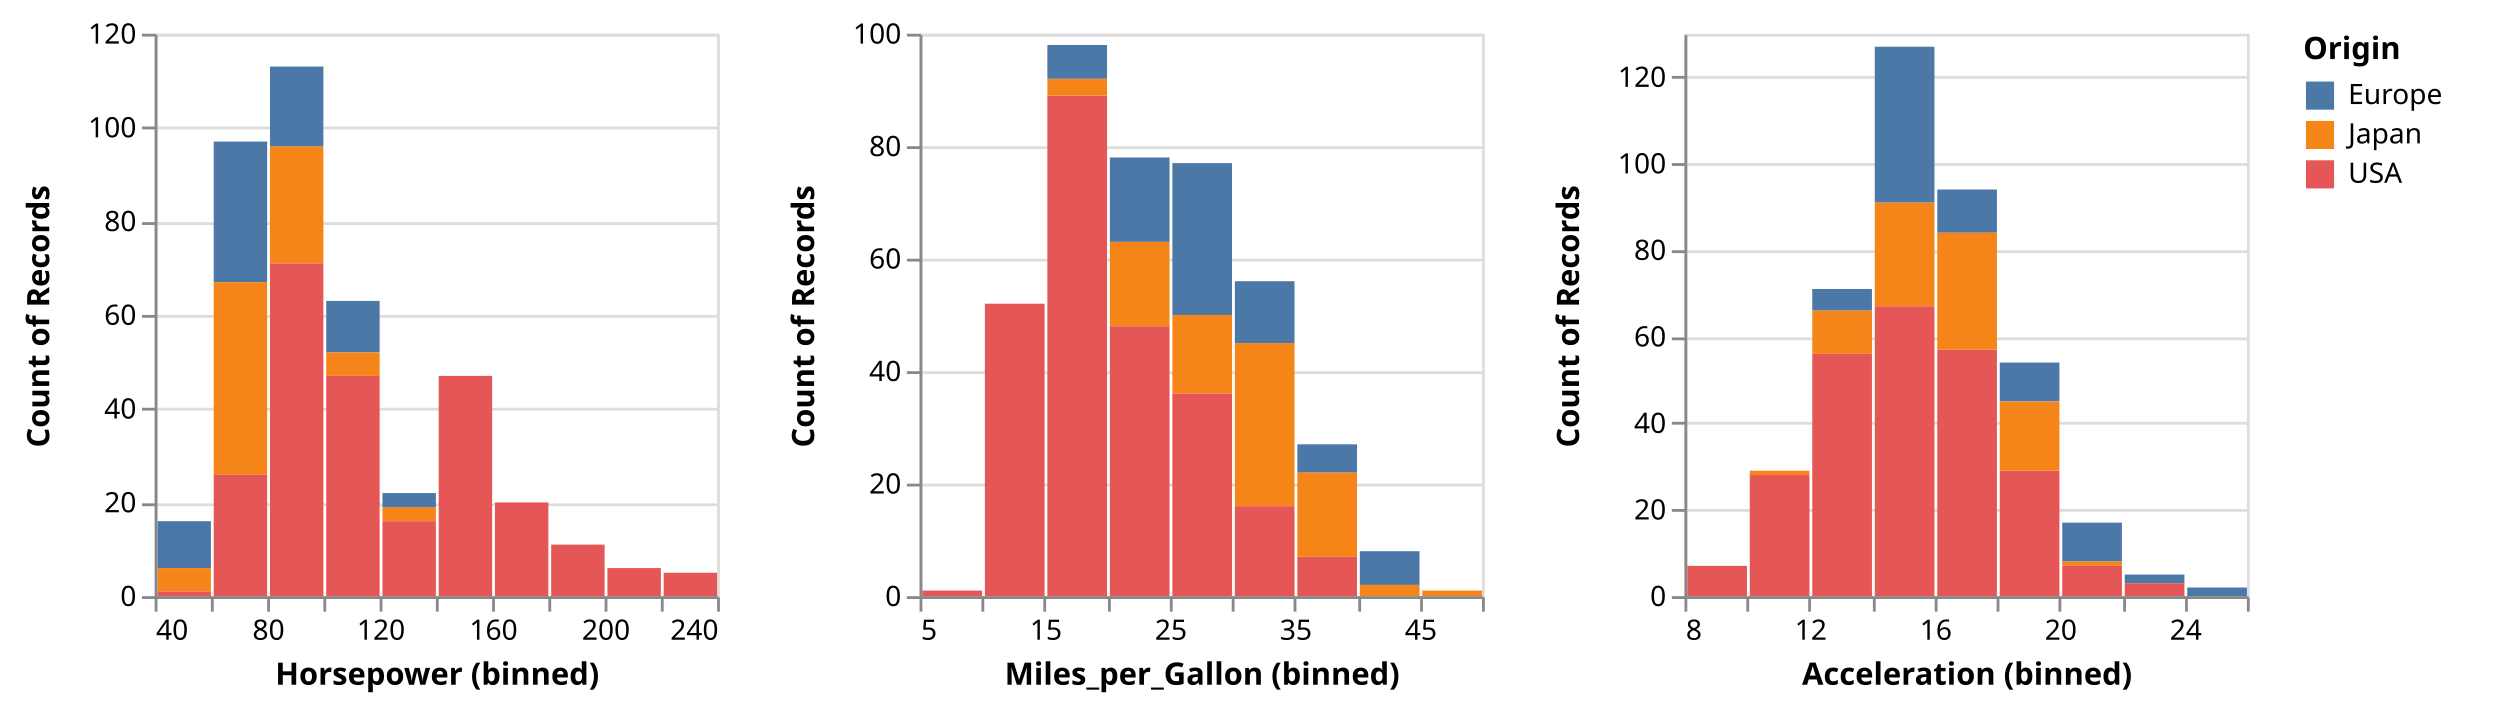
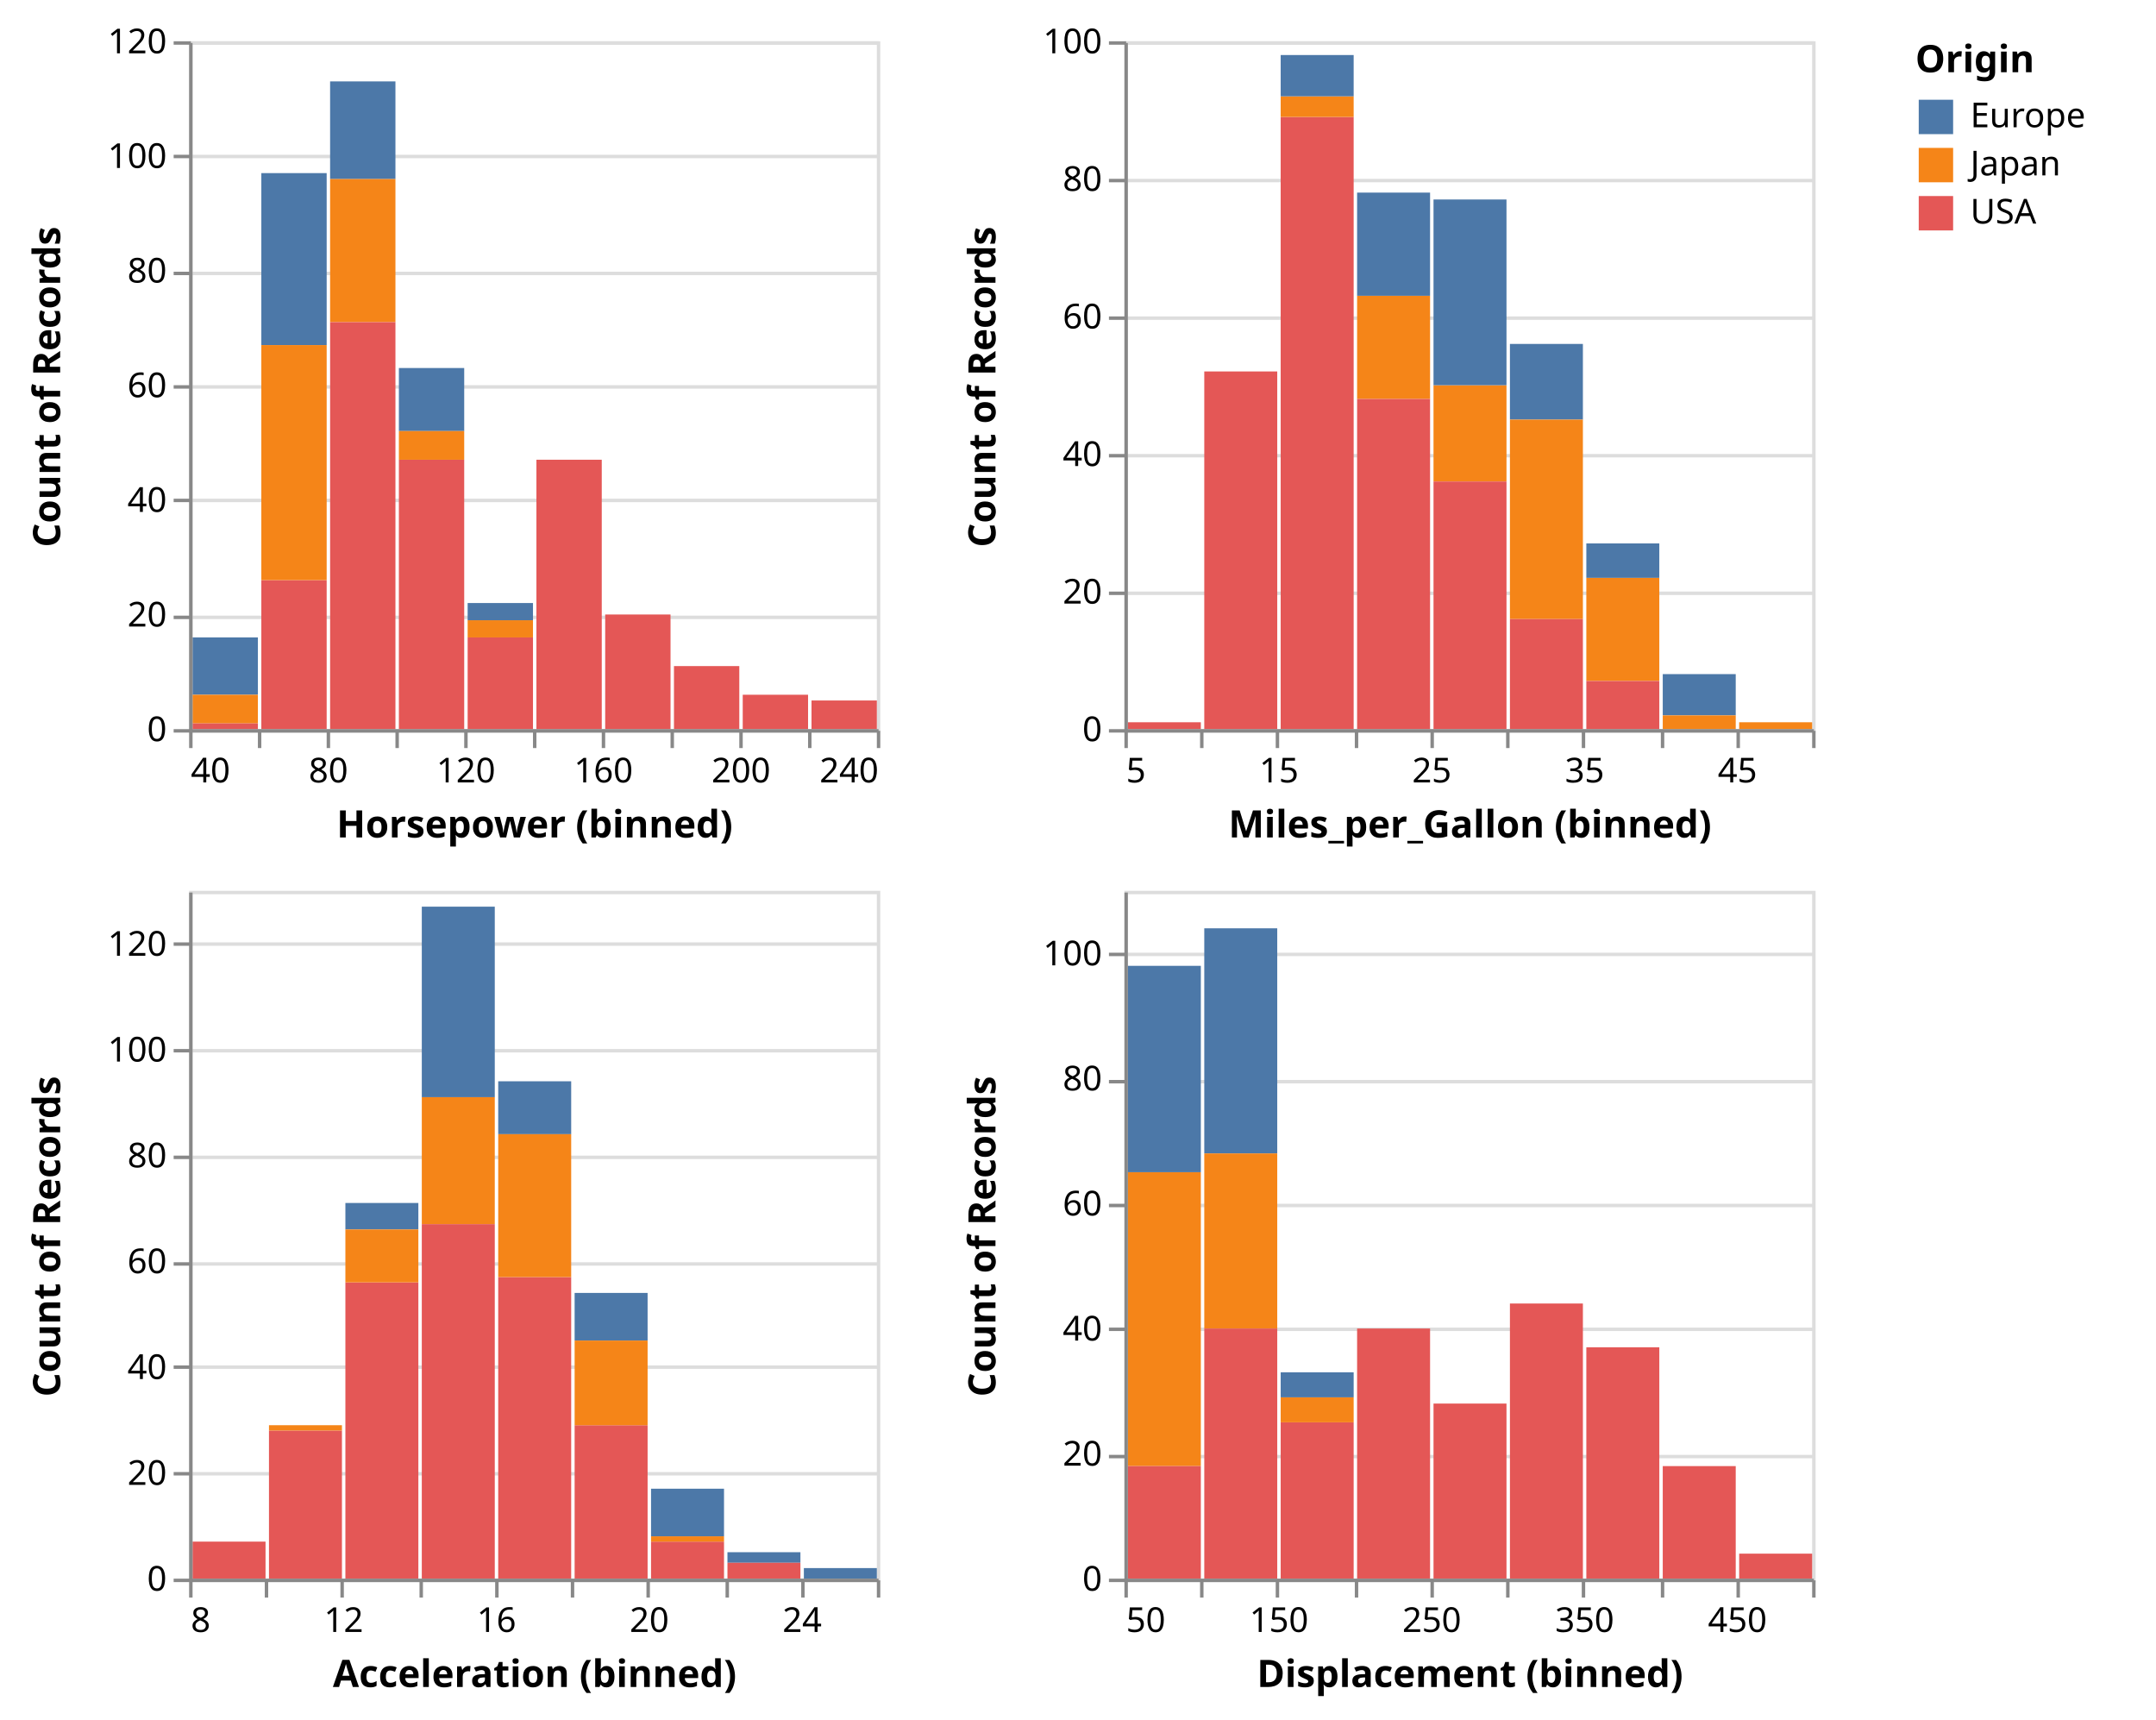
- <svg xmlns="http://www.w3.org/2000/svg" class="marks" width="889" height="253" viewBox="0 0 889 253" version="1.1">
+ <svg xmlns="http://www.w3.org/2000/svg" class="marks" width="627" height="500" viewBox="0 0 627 500" version="1.1">
  <g transform="translate(55,12)">
    <g class="mark-group role-frame root">
      <g transform="translate(0,0)">
        <path class="background" d="M0,0h200v200h-200Z" style="fill: none;" />
        <g>
-           <g class="mark-group role-scope child__repeat_column_Horsepower_group">
+           <g class="mark-group role-scope child__repeat_repeat_Horsepower_group">
            <g transform="translate(0,0)">
              <path class="background" d="M0.5,0.5h200v200h-200Z" style="fill: none; stroke: #ddd;" />
              <g>
                <g class="mark-group role-axis">
                  <g transform="translate(0.5,0.5)">
                    <path class="background" d="M0,0h0v0h0Z" style="pointer-events: none; fill: none;" />
                    <g>
                      <g class="mark-rule role-axis-grid" style="pointer-events: none;">
                        <line transform="translate(0,200)" x2="200" y2="0" style="fill: none; stroke: #ddd; stroke-width: 1; opacity: 1;" />
                        <line transform="translate(0,167)" x2="200" y2="0" style="fill: none; stroke: #ddd; stroke-width: 1; opacity: 1;" />
                        <line transform="translate(0,133)" x2="200" y2="0" style="fill: none; stroke: #ddd; stroke-width: 1; opacity: 1;" />
                        <line transform="translate(0,100)" x2="200" y2="0" style="fill: none; stroke: #ddd; stroke-width: 1; opacity: 1;" />
                        <line transform="translate(0,67)" x2="200" y2="0" style="fill: none; stroke: #ddd; stroke-width: 1; opacity: 1;" />
                        <line transform="translate(0,33)" x2="200" y2="0" style="fill: none; stroke: #ddd; stroke-width: 1; opacity: 1;" />
                        <line transform="translate(0,0)" x2="200" y2="0" style="fill: none; stroke: #ddd; stroke-width: 1; opacity: 1;" />
                      </g>
                    </g>
                  </g>
                </g>
-                 <g class="mark-rect role-mark child__repeat_column_Horsepower_marks">
+                 <g class="mark-rect role-mark child__repeat_repeat_Horsepower_marks">
                  <path d="M81,173.333h19v26.667h-19Z" style="fill: #e45756;" />
                  <path d="M121,166.667h19v33.333h-19Z" style="fill: #e45756;" />
                  <path d="M101,121.667h19v78.333h-19Z" style="fill: #e45756;" />
                  <path d="M141,181.667h19v18.333h-19Z" style="fill: #e45756;" />
                  <path d="M181,191.667h19v8.333h-19Z" style="fill: #e45756;" />
                  <path d="M161,190h19v10h-19Z" style="fill: #e45756;" />
                  <path d="M61,95h19v18.333h-19Z" style="fill: #4c78a8;" />
                  <path d="M41,40h19v41.667h-19Z" style="fill: #f58518;" />
                  <path d="M41,81.667h19v118.333h-19Z" style="fill: #e45756;" />
                  <path d="M1,173.333h19v16.667h-19Z" style="fill: #4c78a8;" />
                  <path d="M41,11.667h19v28.333h-19Z" style="fill: #4c78a8;" />
                  <path d="M-40,193.333h1v6.667h-1Z" style="fill: none;" />
                  <path d="M61,121.667h19v78.333h-19Z" style="fill: #e45756;" />
                  <path d="M21,156.667h19v43.333h-19Z" style="fill: #e45756;" />
                  <path d="M21,38.333h19v50h-19Z" style="fill: #4c78a8;" />
                  <path d="M21,88.333h19v68.333h-19Z" style="fill: #f58518;" />
                  <path d="M81,168.333h19v5h-19Z" style="fill: #f58518;" />
                  <path d="M1,190h19v8.333h-19Z" style="fill: #f58518;" />
                  <path d="M1,198.333h19v1.667h-19Z" style="fill: #e45756;" />
                  <path d="M61,113.333h19v8.333h-19Z" style="fill: #f58518;" />
                  <path d="M81,163.333h19v5h-19Z" style="fill: #4c78a8;" />
                  <path d="M-40,190h1v3.333h-1Z" style="fill: none;" />
                </g>
                <g class="mark-group role-axis">
                  <g transform="translate(0.5,200.5)">
                    <path class="background" d="M0,0h0v0h0Z" style="pointer-events: none; fill: none;" />
                    <g>
                      <g class="mark-rule role-axis-tick" style="pointer-events: none;">
                        <line transform="translate(0,0)" x2="0" y2="5" style="fill: none; stroke: #888; stroke-width: 1; opacity: 1;" />
                        <line transform="translate(20,0)" x2="0" y2="5" style="fill: none; stroke: #888; stroke-width: 1; opacity: 1;" />
                        <line transform="translate(40,0)" x2="0" y2="5" style="fill: none; stroke: #888; stroke-width: 1; opacity: 1;" />
                        <line transform="translate(60,0)" x2="0" y2="5" style="fill: none; stroke: #888; stroke-width: 1; opacity: 1;" />
                        <line transform="translate(80,0)" x2="0" y2="5" style="fill: none; stroke: #888; stroke-width: 1; opacity: 1;" />
                        <line transform="translate(100,0)" x2="0" y2="5" style="fill: none; stroke: #888; stroke-width: 1; opacity: 1;" />
                        <line transform="translate(120,0)" x2="0" y2="5" style="fill: none; stroke: #888; stroke-width: 1; opacity: 1;" />
                        <line transform="translate(140,0)" x2="0" y2="5" style="fill: none; stroke: #888; stroke-width: 1; opacity: 1;" />
                        <line transform="translate(160,0)" x2="0" y2="5" style="fill: none; stroke: #888; stroke-width: 1; opacity: 1;" />
                        <line transform="translate(180,0)" x2="0" y2="5" style="fill: none; stroke: #888; stroke-width: 1; opacity: 1;" />
                        <line transform="translate(200,0)" x2="0" y2="5" style="fill: none; stroke: #888; stroke-width: 1; opacity: 1;" />
                      </g>
                      <g class="mark-text role-axis-label" style="pointer-events: none;">
                        <text text-anchor="start" transform="translate(0,15)" style="font-family: sans-serif; font-size: 10px; fill: #000; opacity: 1;">40</text>
                        <text text-anchor="middle" transform="translate(20,15)" style="font-family: sans-serif; font-size: 10px; fill: #000; opacity: 0;">60</text>
                        <text text-anchor="middle" transform="translate(40,15)" style="font-family: sans-serif; font-size: 10px; fill: #000; opacity: 1;">80</text>
                        <text text-anchor="middle" transform="translate(60,15)" style="font-family: sans-serif; font-size: 10px; fill: #000; opacity: 0;">100</text>
                        <text text-anchor="middle" transform="translate(80,15)" style="font-family: sans-serif; font-size: 10px; fill: #000; opacity: 1;">120</text>
                        <text text-anchor="middle" transform="translate(100,15)" style="font-family: sans-serif; font-size: 10px; fill: #000; opacity: 0;">140</text>
                        <text text-anchor="middle" transform="translate(120,15)" style="font-family: sans-serif; font-size: 10px; fill: #000; opacity: 1;">160</text>
                        <text text-anchor="middle" transform="translate(140,15)" style="font-family: sans-serif; font-size: 10px; fill: #000; opacity: 0;">180</text>
                        <text text-anchor="middle" transform="translate(160,15)" style="font-family: sans-serif; font-size: 10px; fill: #000; opacity: 1;">200</text>
                        <text text-anchor="middle" transform="translate(180,15)" style="font-family: sans-serif; font-size: 10px; fill: #000; opacity: 0;">220</text>
                        <text text-anchor="end" transform="translate(200,15)" style="font-family: sans-serif; font-size: 10px; fill: #000; opacity: 1;">240</text>
                      </g>
                      <g class="mark-rule role-axis-domain" style="pointer-events: none;">
                        <line transform="translate(0,0)" x2="200" y2="0" style="fill: none; stroke: #888; stroke-width: 1; opacity: 1;" />
                      </g>
                      <g class="mark-text role-axis-title" style="pointer-events: none;">
                        <text text-anchor="middle" transform="translate(100,31)" style="font-family: sans-serif; font-size: 11px; font-weight: bold; fill: #000; opacity: 1;">Horsepower (binned)</text>
                      </g>
                    </g>
                  </g>
                </g>
                <g class="mark-group role-axis">
                  <g transform="translate(0.5,0.5)">
                    <path class="background" d="M0,0h0v0h0Z" style="pointer-events: none; fill: none;" />
                    <g>
                      <g class="mark-rule role-axis-tick" style="pointer-events: none;">
                        <line transform="translate(0,200)" x2="-5" y2="0" style="fill: none; stroke: #888; stroke-width: 1; opacity: 1;" />
                        <line transform="translate(0,167)" x2="-5" y2="0" style="fill: none; stroke: #888; stroke-width: 1; opacity: 1;" />
                        <line transform="translate(0,133)" x2="-5" y2="0" style="fill: none; stroke: #888; stroke-width: 1; opacity: 1;" />
                        <line transform="translate(0,100)" x2="-5" y2="0" style="fill: none; stroke: #888; stroke-width: 1; opacity: 1;" />
                        <line transform="translate(0,67)" x2="-5" y2="0" style="fill: none; stroke: #888; stroke-width: 1; opacity: 1;" />
                        <line transform="translate(0,33)" x2="-5" y2="0" style="fill: none; stroke: #888; stroke-width: 1; opacity: 1;" />
                        <line transform="translate(0,0)" x2="-5" y2="0" style="fill: none; stroke: #888; stroke-width: 1; opacity: 1;" />
                      </g>
                      <g class="mark-text role-axis-label" style="pointer-events: none;">
                        <text text-anchor="end" transform="translate(-7,203)" style="font-family: sans-serif; font-size: 10px; fill: #000; opacity: 1;">0</text>
                        <text text-anchor="end" transform="translate(-7,169.6667)" style="font-family: sans-serif; font-size: 10px; fill: #000; opacity: 1;">20</text>
                        <text text-anchor="end" transform="translate(-7,136.3333)" style="font-family: sans-serif; font-size: 10px; fill: #000; opacity: 1;">40</text>
                        <text text-anchor="end" transform="translate(-7,103)" style="font-family: sans-serif; font-size: 10px; fill: #000; opacity: 1;">60</text>
                        <text text-anchor="end" transform="translate(-7,69.66667)" style="font-family: sans-serif; font-size: 10px; fill: #000; opacity: 1;">80</text>
                        <text text-anchor="end" transform="translate(-7,36.33333)" style="font-family: sans-serif; font-size: 10px; fill: #000; opacity: 1;">100</text>
                        <text text-anchor="end" transform="translate(-7,3)" style="font-family: sans-serif; font-size: 10px; fill: #000; opacity: 1;">120</text>
                      </g>
                      <g class="mark-rule role-axis-domain" style="pointer-events: none;">
                        <line transform="translate(0,200)" x2="0" y2="-200" style="fill: none; stroke: #888; stroke-width: 1; opacity: 1;" />
                      </g>
                      <g class="mark-text role-axis-title" style="pointer-events: none;">
                        <text text-anchor="middle" transform="translate(-36,100) rotate(-90) translate(0,-2)" style="font-family: sans-serif; font-size: 11px; font-weight: bold; fill: #000; opacity: 1;">Count of Records</text>
                      </g>
                    </g>
                  </g>
                </g>
              </g>
            </g>
          </g>
-           <g class="mark-group role-scope child__repeat_column_Miles_per_Gallon_group">
+           <g class="mark-group role-scope child__repeat_repeat_Miles_per_Gallon_group">
            <g transform="translate(272,0)">
              <path class="background" d="M0.5,0.5h200v200h-200Z" style="fill: none; stroke: #ddd;" />
              <g>
                <g class="mark-group role-axis">
                  <g transform="translate(0.5,0.5)">
                    <path class="background" d="M0,0h0v0h0Z" style="pointer-events: none; fill: none;" />
                    <g>
                      <g class="mark-rule role-axis-grid" style="pointer-events: none;">
                        <line transform="translate(0,200)" x2="200" y2="0" style="fill: none; stroke: #ddd; stroke-width: 1; opacity: 1;" />
                        <line transform="translate(0,160)" x2="200" y2="0" style="fill: none; stroke: #ddd; stroke-width: 1; opacity: 1;" />
                        <line transform="translate(0,120)" x2="200" y2="0" style="fill: none; stroke: #ddd; stroke-width: 1; opacity: 1;" />
                        <line transform="translate(0,80)" x2="200" y2="0" style="fill: none; stroke: #ddd; stroke-width: 1; opacity: 1;" />
                        <line transform="translate(0,40)" x2="200" y2="0" style="fill: none; stroke: #ddd; stroke-width: 1; opacity: 1;" />
                        <line transform="translate(0,0)" x2="200" y2="0" style="fill: none; stroke: #ddd; stroke-width: 1; opacity: 1;" />
                      </g>
                    </g>
                  </g>
                </g>
-                 <g class="mark-rect role-mark child__repeat_column_Miles_per_Gallon_marks">
+                 <g class="mark-rect role-mark child__repeat_repeat_Miles_per_Gallon_marks">
                  <path d="M45.444,22h21.222v178h-21.222Z" style="fill: #e45756;" />
                  <path d="M23.222,96h21.222v104h-21.222Z" style="fill: #e45756;" />
                  <path d="M-22.222,184h1v6h-1Z" style="fill: none;" />
                  <path d="M-22.222,190h1v10h-1Z" style="fill: none;" />
                  <path d="M67.667,74h21.222v30h-21.222Z" style="fill: #f58518;" />
                  <path d="M67.667,104h21.222v96h-21.222Z" style="fill: #e45756;" />
                  <path d="M89.889,100h21.222v28h-21.222Z" style="fill: #f58518;" />
                  <path d="M89.889,46h21.222v54h-21.222Z" style="fill: #4c78a8;" />
                  <path d="M67.667,44h21.222v30h-21.222Z" style="fill: #4c78a8;" />
                  <path d="M1,198h21.222v2h-21.222Z" style="fill: #e45756;" />
                  <path d="M89.889,128h21.222v72h-21.222Z" style="fill: #e45756;" />
                  <path d="M112.111,88h21.222v22h-21.222Z" style="fill: #4c78a8;" />
                  <path d="M112.111,110h21.222v58h-21.222Z" style="fill: #f58518;" />
                  <path d="M134.333,156h21.222v30h-21.222Z" style="fill: #f58518;" />
                  <path d="M45.444,16h21.222v6h-21.222Z" style="fill: #f58518;" />
                  <path d="M45.444,4h21.222v12h-21.222Z" style="fill: #4c78a8;" />
                  <path d="M112.111,168h21.222v32h-21.222Z" style="fill: #e45756;" />
                  <path d="M134.333,146h21.222v10h-21.222Z" style="fill: #4c78a8;" />
                  <path d="M156.556,184h21.222v12h-21.222Z" style="fill: #4c78a8;" />
                  <path d="M134.333,186h21.222v14h-21.222Z" style="fill: #e45756;" />
                  <path d="M178.778,198h21.222v2h-21.222Z" style="fill: #f58518;" />
                  <path d="M156.556,196h21.222v4h-21.222Z" style="fill: #f58518;" />
                </g>
                <g class="mark-group role-axis">
                  <g transform="translate(0.5,200.5)">
                    <path class="background" d="M0,0h0v0h0Z" style="pointer-events: none; fill: none;" />
                    <g>
                      <g class="mark-rule role-axis-tick" style="pointer-events: none;">
                        <line transform="translate(0,0)" x2="0" y2="5" style="fill: none; stroke: #888; stroke-width: 1; opacity: 1;" />
                        <line transform="translate(22,0)" x2="0" y2="5" style="fill: none; stroke: #888; stroke-width: 1; opacity: 1;" />
                        <line transform="translate(44,0)" x2="0" y2="5" style="fill: none; stroke: #888; stroke-width: 1; opacity: 1;" />
                        <line transform="translate(67,0)" x2="0" y2="5" style="fill: none; stroke: #888; stroke-width: 1; opacity: 1;" />
                        <line transform="translate(89,0)" x2="0" y2="5" style="fill: none; stroke: #888; stroke-width: 1; opacity: 1;" />
                        <line transform="translate(111,0)" x2="0" y2="5" style="fill: none; stroke: #888; stroke-width: 1; opacity: 1;" />
                        <line transform="translate(133,0)" x2="0" y2="5" style="fill: none; stroke: #888; stroke-width: 1; opacity: 1;" />
                        <line transform="translate(156,0)" x2="0" y2="5" style="fill: none; stroke: #888; stroke-width: 1; opacity: 1;" />
                        <line transform="translate(178,0)" x2="0" y2="5" style="fill: none; stroke: #888; stroke-width: 1; opacity: 1;" />
                        <line transform="translate(200,0)" x2="0" y2="5" style="fill: none; stroke: #888; stroke-width: 1; opacity: 1;" />
                      </g>
                      <g class="mark-text role-axis-label" style="pointer-events: none;">
                        <text text-anchor="start" transform="translate(0,15)" style="font-family: sans-serif; font-size: 10px; fill: #000; opacity: 1;">5</text>
                        <text text-anchor="middle" transform="translate(22.22222,15)" style="font-family: sans-serif; font-size: 10px; fill: #000; opacity: 0;">10</text>
                        <text text-anchor="middle" transform="translate(44.44444,15)" style="font-family: sans-serif; font-size: 10px; fill: #000; opacity: 1;">15</text>
                        <text text-anchor="middle" transform="translate(66.66667,15)" style="font-family: sans-serif; font-size: 10px; fill: #000; opacity: 0;">20</text>
                        <text text-anchor="middle" transform="translate(88.88889,15)" style="font-family: sans-serif; font-size: 10px; fill: #000; opacity: 1;">25</text>
                        <text text-anchor="middle" transform="translate(111.1111,15)" style="font-family: sans-serif; font-size: 10px; fill: #000; opacity: 0;">30</text>
                        <text text-anchor="middle" transform="translate(133.3333,15)" style="font-family: sans-serif; font-size: 10px; fill: #000; opacity: 1;">35</text>
                        <text text-anchor="middle" transform="translate(155.5556,15)" style="font-family: sans-serif; font-size: 10px; fill: #000; opacity: 0;">40</text>
                        <text text-anchor="middle" transform="translate(177.7778,15)" style="font-family: sans-serif; font-size: 10px; fill: #000; opacity: 1;">45</text>
                        <text text-anchor="end" transform="translate(200,15)" style="font-family: sans-serif; font-size: 10px; fill: #000; opacity: 0;">50</text>
                      </g>
                      <g class="mark-rule role-axis-domain" style="pointer-events: none;">
                        <line transform="translate(0,0)" x2="200" y2="0" style="fill: none; stroke: #888; stroke-width: 1; opacity: 1;" />
                      </g>
                      <g class="mark-text role-axis-title" style="pointer-events: none;">
                        <text text-anchor="middle" transform="translate(100,31)" style="font-family: sans-serif; font-size: 11px; font-weight: bold; fill: #000; opacity: 1;">Miles_per_Gallon (binned)</text>
                      </g>
                    </g>
                  </g>
                </g>
                <g class="mark-group role-axis">
                  <g transform="translate(0.5,0.5)">
                    <path class="background" d="M0,0h0v0h0Z" style="pointer-events: none; fill: none;" />
                    <g>
                      <g class="mark-rule role-axis-tick" style="pointer-events: none;">
                        <line transform="translate(0,200)" x2="-5" y2="0" style="fill: none; stroke: #888; stroke-width: 1; opacity: 1;" />
                        <line transform="translate(0,160)" x2="-5" y2="0" style="fill: none; stroke: #888; stroke-width: 1; opacity: 1;" />
                        <line transform="translate(0,120)" x2="-5" y2="0" style="fill: none; stroke: #888; stroke-width: 1; opacity: 1;" />
                        <line transform="translate(0,80)" x2="-5" y2="0" style="fill: none; stroke: #888; stroke-width: 1; opacity: 1;" />
                        <line transform="translate(0,40)" x2="-5" y2="0" style="fill: none; stroke: #888; stroke-width: 1; opacity: 1;" />
                        <line transform="translate(0,0)" x2="-5" y2="0" style="fill: none; stroke: #888; stroke-width: 1; opacity: 1;" />
                      </g>
                      <g class="mark-text role-axis-label" style="pointer-events: none;">
                        <text text-anchor="end" transform="translate(-7,203)" style="font-family: sans-serif; font-size: 10px; fill: #000; opacity: 1;">0</text>
                        <text text-anchor="end" transform="translate(-7,163)" style="font-family: sans-serif; font-size: 10px; fill: #000; opacity: 1;">20</text>
                        <text text-anchor="end" transform="translate(-7,123)" style="font-family: sans-serif; font-size: 10px; fill: #000; opacity: 1;">40</text>
                        <text text-anchor="end" transform="translate(-7,83)" style="font-family: sans-serif; font-size: 10px; fill: #000; opacity: 1;">60</text>
                        <text text-anchor="end" transform="translate(-7,43)" style="font-family: sans-serif; font-size: 10px; fill: #000; opacity: 1;">80</text>
                        <text text-anchor="end" transform="translate(-7,3)" style="font-family: sans-serif; font-size: 10px; fill: #000; opacity: 1;">100</text>
                      </g>
                      <g class="mark-rule role-axis-domain" style="pointer-events: none;">
                        <line transform="translate(0,200)" x2="0" y2="-200" style="fill: none; stroke: #888; stroke-width: 1; opacity: 1;" />
                      </g>
                      <g class="mark-text role-axis-title" style="pointer-events: none;">
                        <text text-anchor="middle" transform="translate(-36,100) rotate(-90) translate(0,-2)" style="font-family: sans-serif; font-size: 11px; font-weight: bold; fill: #000; opacity: 1;">Count of Records</text>
                      </g>
                    </g>
                  </g>
                </g>
              </g>
            </g>
          </g>
-           <g class="mark-group role-scope child__repeat_column_Acceleration_group">
-             <g transform="translate(544,0)">
+           <g class="mark-group role-scope child__repeat_repeat_Acceleration_group">
+             <g transform="translate(0,247)">
              <path class="background" d="M0.5,0.5h200v200h-200Z" style="fill: none; stroke: #ddd;" />
              <g>
                <g class="mark-group role-axis">
                  <g transform="translate(0.5,0.5)">
                    <path class="background" d="M0,0h0v0h0Z" style="pointer-events: none; fill: none;" />
                    <g>
                      <g class="mark-rule role-axis-grid" style="pointer-events: none;">
                        <line transform="translate(0,200)" x2="200" y2="0" style="fill: none; stroke: #ddd; stroke-width: 1; opacity: 1;" />
                        <line transform="translate(0,169)" x2="200" y2="0" style="fill: none; stroke: #ddd; stroke-width: 1; opacity: 1;" />
                        <line transform="translate(0,138)" x2="200" y2="0" style="fill: none; stroke: #ddd; stroke-width: 1; opacity: 1;" />
                        <line transform="translate(0,108)" x2="200" y2="0" style="fill: none; stroke: #ddd; stroke-width: 1; opacity: 1;" />
                        <line transform="translate(0,77)" x2="200" y2="0" style="fill: none; stroke: #ddd; stroke-width: 1; opacity: 1;" />
                        <line transform="translate(0,46)" x2="200" y2="0" style="fill: none; stroke: #ddd; stroke-width: 1; opacity: 1;" />
                        <line transform="translate(0,15)" x2="200" y2="0" style="fill: none; stroke: #ddd; stroke-width: 1; opacity: 1;" />
                      </g>
                    </g>
                  </g>
                </g>
-                 <g class="mark-rect role-mark child__repeat_column_Acceleration_marks">
+                 <g class="mark-rect role-mark child__repeat_repeat_Acceleration_marks">
                  <path d="M45.444,113.846h21.222v86.154h-21.222Z" style="fill: #e45756;" />
                  <path d="M23.222,156.923h21.222v43.077h-21.222Z" style="fill: #e45756;" />
                  <path d="M1,189.231h21.222v10.769h-21.222Z" style="fill: #e45756;" />
                  <path d="M89.889,55.385h21.222v15.385h-21.222Z" style="fill: #4c78a8;" />
                  <path d="M67.667,60h21.222v36.923h-21.222Z" style="fill: #f58518;" />
                  <path d="M67.667,96.923h21.222v103.077h-21.222Z" style="fill: #e45756;" />
                  <path d="M89.889,112.308h21.222v87.692h-21.222Z" style="fill: #e45756;" />
                  <path d="M134.333,173.846h21.222v13.846h-21.222Z" style="fill: #4c78a8;" />
                  <path d="M67.667,4.615h21.222v55.385h-21.222Z" style="fill: #4c78a8;" />
                  <path d="M45.444,90.769h21.222v7.692h-21.222Z" style="fill: #4c78a8;" />
                  <path d="M112.111,155.385h21.222v44.615h-21.222Z" style="fill: #e45756;" />
                  <path d="M112.111,116.923h21.222v13.846h-21.222Z" style="fill: #4c78a8;" />
                  <path d="M112.111,130.769h21.222v24.615h-21.222Z" style="fill: #f58518;" />
                  <path d="M134.333,189.231h21.222v10.769h-21.222Z" style="fill: #e45756;" />
                  <path d="M156.556,192.308h21.222v3.077h-21.222Z" style="fill: #4c78a8;" />
                  <path d="M45.444,98.462h21.222v15.385h-21.222Z" style="fill: #f58518;" />
                  <path d="M89.889,70.769h21.222v41.538h-21.222Z" style="fill: #f58518;" />
                  <path d="M134.333,187.692h21.222v1.538h-21.222Z" style="fill: #f58518;" />
                  <path d="M156.556,195.385h21.222v4.615h-21.222Z" style="fill: #e45756;" />
                  <path d="M178.778,196.923h21.222v3.077h-21.222Z" style="fill: #4c78a8;" />
                  <path d="M23.222,155.385h21.222v1.538h-21.222Z" style="fill: #f58518;" />
                </g>
                <g class="mark-group role-axis">
                  <g transform="translate(0.5,200.5)">
                    <path class="background" d="M0,0h0v0h0Z" style="pointer-events: none; fill: none;" />
                    <g>
                      <g class="mark-rule role-axis-tick" style="pointer-events: none;">
                        <line transform="translate(0,0)" x2="0" y2="5" style="fill: none; stroke: #888; stroke-width: 1; opacity: 1;" />
                        <line transform="translate(22,0)" x2="0" y2="5" style="fill: none; stroke: #888; stroke-width: 1; opacity: 1;" />
                        <line transform="translate(44,0)" x2="0" y2="5" style="fill: none; stroke: #888; stroke-width: 1; opacity: 1;" />
                        <line transform="translate(67,0)" x2="0" y2="5" style="fill: none; stroke: #888; stroke-width: 1; opacity: 1;" />
                        <line transform="translate(89,0)" x2="0" y2="5" style="fill: none; stroke: #888; stroke-width: 1; opacity: 1;" />
                        <line transform="translate(111,0)" x2="0" y2="5" style="fill: none; stroke: #888; stroke-width: 1; opacity: 1;" />
                        <line transform="translate(133,0)" x2="0" y2="5" style="fill: none; stroke: #888; stroke-width: 1; opacity: 1;" />
                        <line transform="translate(156,0)" x2="0" y2="5" style="fill: none; stroke: #888; stroke-width: 1; opacity: 1;" />
                        <line transform="translate(178,0)" x2="0" y2="5" style="fill: none; stroke: #888; stroke-width: 1; opacity: 1;" />
                        <line transform="translate(200,0)" x2="0" y2="5" style="fill: none; stroke: #888; stroke-width: 1; opacity: 1;" />
                      </g>
                      <g class="mark-text role-axis-label" style="pointer-events: none;">
                        <text text-anchor="start" transform="translate(0,15)" style="font-family: sans-serif; font-size: 10px; fill: #000; opacity: 1;">8</text>
                        <text text-anchor="middle" transform="translate(22.22222,15)" style="font-family: sans-serif; font-size: 10px; fill: #000; opacity: 0;">10</text>
                        <text text-anchor="middle" transform="translate(44.44444,15)" style="font-family: sans-serif; font-size: 10px; fill: #000; opacity: 1;">12</text>
                        <text text-anchor="middle" transform="translate(66.66667,15)" style="font-family: sans-serif; font-size: 10px; fill: #000; opacity: 0;">14</text>
                        <text text-anchor="middle" transform="translate(88.88889,15)" style="font-family: sans-serif; font-size: 10px; fill: #000; opacity: 1;">16</text>
                        <text text-anchor="middle" transform="translate(111.1111,15)" style="font-family: sans-serif; font-size: 10px; fill: #000; opacity: 0;">18</text>
                        <text text-anchor="middle" transform="translate(133.3333,15)" style="font-family: sans-serif; font-size: 10px; fill: #000; opacity: 1;">20</text>
                        <text text-anchor="middle" transform="translate(155.5556,15)" style="font-family: sans-serif; font-size: 10px; fill: #000; opacity: 0;">22</text>
                        <text text-anchor="middle" transform="translate(177.7778,15)" style="font-family: sans-serif; font-size: 10px; fill: #000; opacity: 1;">24</text>
                        <text text-anchor="end" transform="translate(200,15)" style="font-family: sans-serif; font-size: 10px; fill: #000; opacity: 0;">26</text>
                      </g>
                      <g class="mark-rule role-axis-domain" style="pointer-events: none;">
                        <line transform="translate(0,0)" x2="200" y2="0" style="fill: none; stroke: #888; stroke-width: 1; opacity: 1;" />
                      </g>
                      <g class="mark-text role-axis-title" style="pointer-events: none;">
                        <text text-anchor="middle" transform="translate(100,31)" style="font-family: sans-serif; font-size: 11px; font-weight: bold; fill: #000; opacity: 1;">Acceleration (binned)</text>
                      </g>
                    </g>
                  </g>
                </g>
                <g class="mark-group role-axis">
                  <g transform="translate(0.5,0.5)">
                    <path class="background" d="M0,0h0v0h0Z" style="pointer-events: none; fill: none;" />
                    <g>
                      <g class="mark-rule role-axis-tick" style="pointer-events: none;">
                        <line transform="translate(0,200)" x2="-5" y2="0" style="fill: none; stroke: #888; stroke-width: 1; opacity: 1;" />
                        <line transform="translate(0,169)" x2="-5" y2="0" style="fill: none; stroke: #888; stroke-width: 1; opacity: 1;" />
                        <line transform="translate(0,138)" x2="-5" y2="0" style="fill: none; stroke: #888; stroke-width: 1; opacity: 1;" />
                        <line transform="translate(0,108)" x2="-5" y2="0" style="fill: none; stroke: #888; stroke-width: 1; opacity: 1;" />
                        <line transform="translate(0,77)" x2="-5" y2="0" style="fill: none; stroke: #888; stroke-width: 1; opacity: 1;" />
                        <line transform="translate(0,46)" x2="-5" y2="0" style="fill: none; stroke: #888; stroke-width: 1; opacity: 1;" />
                        <line transform="translate(0,15)" x2="-5" y2="0" style="fill: none; stroke: #888; stroke-width: 1; opacity: 1;" />
                      </g>
                      <g class="mark-text role-axis-label" style="pointer-events: none;">
                        <text text-anchor="end" transform="translate(-7,203)" style="font-family: sans-serif; font-size: 10px; fill: #000; opacity: 1;">0</text>
                        <text text-anchor="end" transform="translate(-7,172.2308)" style="font-family: sans-serif; font-size: 10px; fill: #000; opacity: 1;">20</text>
                        <text text-anchor="end" transform="translate(-7,141.4615)" style="font-family: sans-serif; font-size: 10px; fill: #000; opacity: 1;">40</text>
                        <text text-anchor="end" transform="translate(-7,110.6923)" style="font-family: sans-serif; font-size: 10px; fill: #000; opacity: 1;">60</text>
                        <text text-anchor="end" transform="translate(-7,79.92308)" style="font-family: sans-serif; font-size: 10px; fill: #000; opacity: 1;">80</text>
                        <text text-anchor="end" transform="translate(-7,49.15385)" style="font-family: sans-serif; font-size: 10px; fill: #000; opacity: 1;">100</text>
                        <text text-anchor="end" transform="translate(-7,18.38462)" style="font-family: sans-serif; font-size: 10px; fill: #000; opacity: 1;">120</text>
                      </g>
                      <g class="mark-rule role-axis-domain" style="pointer-events: none;">
                        <line transform="translate(0,200)" x2="0" y2="-200" style="fill: none; stroke: #888; stroke-width: 1; opacity: 1;" />
                      </g>
                      <g class="mark-text role-axis-title" style="pointer-events: none;">
                        <text text-anchor="middle" transform="translate(-36,100) rotate(-90) translate(0,-2)" style="font-family: sans-serif; font-size: 11px; font-weight: bold; fill: #000; opacity: 1;">Count of Records</text>
                      </g>
                    </g>
                  </g>
                </g>
              </g>
            </g>
          </g>
+           <g class="mark-group role-scope child__repeat_repeat_Displacement_group">
+             <g transform="translate(272,247)">
+               <path class="background" d="M0.5,0.5h200v200h-200Z" style="fill: none; stroke: #ddd;" />
+               <g>
+                 <g class="mark-group role-axis">
+                   <g transform="translate(0.5,0.5)">
+                     <path class="background" d="M0,0h0v0h0Z" style="pointer-events: none; fill: none;" />
+                     <g>
+                       <g class="mark-rule role-axis-grid" style="pointer-events: none;">
+                         <line transform="translate(0,200)" x2="200" y2="0" style="fill: none; stroke: #ddd; stroke-width: 1; opacity: 1;" />
+                         <line transform="translate(0,164)" x2="200" y2="0" style="fill: none; stroke: #ddd; stroke-width: 1; opacity: 1;" />
+                         <line transform="translate(0,127)" x2="200" y2="0" style="fill: none; stroke: #ddd; stroke-width: 1; opacity: 1;" />
+                         <line transform="translate(0,91)" x2="200" y2="0" style="fill: none; stroke: #ddd; stroke-width: 1; opacity: 1;" />
+                         <line transform="translate(0,55)" x2="200" y2="0" style="fill: none; stroke: #ddd; stroke-width: 1; opacity: 1;" />
+                         <line transform="translate(0,18)" x2="200" y2="0" style="fill: none; stroke: #ddd; stroke-width: 1; opacity: 1;" />
+                       </g>
+                     </g>
+                   </g>
+                 </g>
+                 <g class="mark-rect role-mark child__repeat_repeat_Displacement_marks">
+                   <path d="M112.111,120h21.222v80h-21.222Z" style="fill: #e45756;" />
+                   <path d="M134.333,132.727h21.222v67.273h-21.222Z" style="fill: #e45756;" />
+                   <path d="M156.556,167.273h21.222v32.727h-21.222Z" style="fill: #e45756;" />
+                   <path d="M178.778,192.727h21.222v7.273h-21.222Z" style="fill: #e45756;" />
+                   <path d="M23.222,10.909h21.222v65.455h-21.222Z" style="fill: #4c78a8;" />
+                   <path d="M23.222,76.364h21.222v50.909h-21.222Z" style="fill: #f58518;" />
+                   <path d="M45.444,154.545h21.222v45.455h-21.222Z" style="fill: #e45756;" />
+                   <path d="M67.667,127.273h21.222v72.727h-21.222Z" style="fill: #e45756;" />
+                   <path d="M1,81.818h21.222v85.455h-21.222Z" style="fill: #f58518;" />
+                   <path d="M1,21.818h21.222v60h-21.222Z" style="fill: #4c78a8;" />
+                   <path d="M23.222,127.273h21.222v72.727h-21.222Z" style="fill: #e45756;" />
+                   <path d="M1,167.273h21.222v32.727h-21.222Z" style="fill: #e45756;" />
+                   <path d="M89.889,149.091h21.222v50.909h-21.222Z" style="fill: #e45756;" />
+                   <path d="M45.444,147.273h21.222v7.273h-21.222Z" style="fill: #f58518;" />
+                   <path d="M45.444,140h21.222v7.273h-21.222Z" style="fill: #4c78a8;" />
+                 </g>
+                 <g class="mark-group role-axis">
+                   <g transform="translate(0.5,200.5)">
+                     <path class="background" d="M0,0h0v0h0Z" style="pointer-events: none; fill: none;" />
+                     <g>
+                       <g class="mark-rule role-axis-tick" style="pointer-events: none;">
+                         <line transform="translate(0,0)" x2="0" y2="5" style="fill: none; stroke: #888; stroke-width: 1; opacity: 1;" />
+                         <line transform="translate(22,0)" x2="0" y2="5" style="fill: none; stroke: #888; stroke-width: 1; opacity: 1;" />
+                         <line transform="translate(44,0)" x2="0" y2="5" style="fill: none; stroke: #888; stroke-width: 1; opacity: 1;" />
+                         <line transform="translate(67,0)" x2="0" y2="5" style="fill: none; stroke: #888; stroke-width: 1; opacity: 1;" />
+                         <line transform="translate(89,0)" x2="0" y2="5" style="fill: none; stroke: #888; stroke-width: 1; opacity: 1;" />
+                         <line transform="translate(111,0)" x2="0" y2="5" style="fill: none; stroke: #888; stroke-width: 1; opacity: 1;" />
+                         <line transform="translate(133,0)" x2="0" y2="5" style="fill: none; stroke: #888; stroke-width: 1; opacity: 1;" />
+                         <line transform="translate(156,0)" x2="0" y2="5" style="fill: none; stroke: #888; stroke-width: 1; opacity: 1;" />
+                         <line transform="translate(178,0)" x2="0" y2="5" style="fill: none; stroke: #888; stroke-width: 1; opacity: 1;" />
+                         <line transform="translate(200,0)" x2="0" y2="5" style="fill: none; stroke: #888; stroke-width: 1; opacity: 1;" />
+                       </g>
+                       <g class="mark-text role-axis-label" style="pointer-events: none;">
+                         <text text-anchor="start" transform="translate(0,15)" style="font-family: sans-serif; font-size: 10px; fill: #000; opacity: 1;">50</text>
+                         <text text-anchor="middle" transform="translate(22.22222,15)" style="font-family: sans-serif; font-size: 10px; fill: #000; opacity: 0;">100</text>
+                         <text text-anchor="middle" transform="translate(44.44444,15)" style="font-family: sans-serif; font-size: 10px; fill: #000; opacity: 1;">150</text>
+                         <text text-anchor="middle" transform="translate(66.66667,15)" style="font-family: sans-serif; font-size: 10px; fill: #000; opacity: 0;">200</text>
+                         <text text-anchor="middle" transform="translate(88.88889,15)" style="font-family: sans-serif; font-size: 10px; fill: #000; opacity: 1;">250</text>
+                         <text text-anchor="middle" transform="translate(111.1111,15)" style="font-family: sans-serif; font-size: 10px; fill: #000; opacity: 0;">300</text>
+                         <text text-anchor="middle" transform="translate(133.3333,15)" style="font-family: sans-serif; font-size: 10px; fill: #000; opacity: 1;">350</text>
+                         <text text-anchor="middle" transform="translate(155.5556,15)" style="font-family: sans-serif; font-size: 10px; fill: #000; opacity: 0;">400</text>
+                         <text text-anchor="middle" transform="translate(177.7778,15)" style="font-family: sans-serif; font-size: 10px; fill: #000; opacity: 1;">450</text>
+                         <text text-anchor="end" transform="translate(200,15)" style="font-family: sans-serif; font-size: 10px; fill: #000; opacity: 0;">500</text>
+                       </g>
+                       <g class="mark-rule role-axis-domain" style="pointer-events: none;">
+                         <line transform="translate(0,0)" x2="200" y2="0" style="fill: none; stroke: #888; stroke-width: 1; opacity: 1;" />
+                       </g>
+                       <g class="mark-text role-axis-title" style="pointer-events: none;">
+                         <text text-anchor="middle" transform="translate(100,31)" style="font-family: sans-serif; font-size: 11px; font-weight: bold; fill: #000; opacity: 1;">Displacement (binned)</text>
+                       </g>
+                     </g>
+                   </g>
+                 </g>
+                 <g class="mark-group role-axis">
+                   <g transform="translate(0.5,0.5)">
+                     <path class="background" d="M0,0h0v0h0Z" style="pointer-events: none; fill: none;" />
+                     <g>
+                       <g class="mark-rule role-axis-tick" style="pointer-events: none;">
+                         <line transform="translate(0,200)" x2="-5" y2="0" style="fill: none; stroke: #888; stroke-width: 1; opacity: 1;" />
+                         <line transform="translate(0,164)" x2="-5" y2="0" style="fill: none; stroke: #888; stroke-width: 1; opacity: 1;" />
+                         <line transform="translate(0,127)" x2="-5" y2="0" style="fill: none; stroke: #888; stroke-width: 1; opacity: 1;" />
+                         <line transform="translate(0,91)" x2="-5" y2="0" style="fill: none; stroke: #888; stroke-width: 1; opacity: 1;" />
+                         <line transform="translate(0,55)" x2="-5" y2="0" style="fill: none; stroke: #888; stroke-width: 1; opacity: 1;" />
+                         <line transform="translate(0,18)" x2="-5" y2="0" style="fill: none; stroke: #888; stroke-width: 1; opacity: 1;" />
+                       </g>
+                       <g class="mark-text role-axis-label" style="pointer-events: none;">
+                         <text text-anchor="end" transform="translate(-7,203)" style="font-family: sans-serif; font-size: 10px; fill: #000; opacity: 1;">0</text>
+                         <text text-anchor="end" transform="translate(-7,166.6364)" style="font-family: sans-serif; font-size: 10px; fill: #000; opacity: 1;">20</text>
+                         <text text-anchor="end" transform="translate(-7,130.2727)" style="font-family: sans-serif; font-size: 10px; fill: #000; opacity: 1;">40</text>
+                         <text text-anchor="end" transform="translate(-7,93.90909)" style="font-family: sans-serif; font-size: 10px; fill: #000; opacity: 1;">60</text>
+                         <text text-anchor="end" transform="translate(-7,57.54545)" style="font-family: sans-serif; font-size: 10px; fill: #000; opacity: 1;">80</text>
+                         <text text-anchor="end" transform="translate(-7,21.18182)" style="font-family: sans-serif; font-size: 10px; fill: #000; opacity: 1;">100</text>
+                       </g>
+                       <g class="mark-rule role-axis-domain" style="pointer-events: none;">
+                         <line transform="translate(0,200)" x2="0" y2="-200" style="fill: none; stroke: #888; stroke-width: 1; opacity: 1;" />
+                       </g>
+                       <g class="mark-text role-axis-title" style="pointer-events: none;">
+                         <text text-anchor="middle" transform="translate(-36,100) rotate(-90) translate(0,-2)" style="font-family: sans-serif; font-size: 11px; font-weight: bold; fill: #000; opacity: 1;">Count of Records</text>
+                       </g>
+                     </g>
+                   </g>
+                 </g>
+               </g>
+             </g>
+           </g>
          <g class="mark-group role-legend">
-             <g transform="translate(764,0)">
+             <g transform="translate(502,0)">
              <path class="background" d="M0,0h65v56h-65Z" style="pointer-events: none; fill: none;" />
              <g>
                <g class="mark-group role-legend-entry">
                  <g transform="translate(0,16)">
                    <path class="background" d="M0,0h0v0h0Z" style="pointer-events: none; fill: none;" />
                    <g>
                      <g class="mark-group role-scope">
                        <g transform="translate(0,0)">
                          <path class="background" d="M0,0h65v12h-65Z" style="pointer-events: none; fill: none; opacity: 1;" />
                          <g>
                            <g class="mark-symbol role-legend-symbol" style="pointer-events: none;">
                              <path transform="translate(6,6)" d="M-5,-5h10v10h-10Z" style="fill: #4c78a8; stroke-width: 1.5; opacity: 1;" />
                            </g>
                            <g class="mark-text role-legend-label" style="pointer-events: none;">
                              <text text-anchor="start" transform="translate(16,9)" style="font-family: sans-serif; font-size: 10px; fill: #000; opacity: 1;">Europe</text>
                            </g>
                          </g>
                        </g>
                        <g transform="translate(0,14)">
                          <path class="background" d="M0,0h65v12h-65Z" style="pointer-events: none; fill: none; opacity: 1;" />
                          <g>
                            <g class="mark-symbol role-legend-symbol" style="pointer-events: none;">
                              <path transform="translate(6,6)" d="M-5,-5h10v10h-10Z" style="fill: #f58518; stroke-width: 1.5; opacity: 1;" />
                            </g>
                            <g class="mark-text role-legend-label" style="pointer-events: none;">
                              <text text-anchor="start" transform="translate(16,9)" style="font-family: sans-serif; font-size: 10px; fill: #000; opacity: 1;">Japan</text>
                            </g>
                          </g>
                        </g>
                        <g transform="translate(0,28)">
                          <path class="background" d="M0,0h65v12h-65Z" style="pointer-events: none; fill: none; opacity: 1;" />
                          <g>
                            <g class="mark-symbol role-legend-symbol" style="pointer-events: none;">
                              <path transform="translate(6,6)" d="M-5,-5h10v10h-10Z" style="fill: #e45756; stroke-width: 1.5; opacity: 1;" />
                            </g>
                            <g class="mark-text role-legend-label" style="pointer-events: none;">
                              <text text-anchor="start" transform="translate(16,9)" style="font-family: sans-serif; font-size: 10px; fill: #000; opacity: 1;">USA</text>
                            </g>
                          </g>
                        </g>
                      </g>
                    </g>
                  </g>
                </g>
                <g class="mark-text role-legend-title" style="pointer-events: none;">
                  <text text-anchor="start" transform="translate(0,9)" style="font-family: sans-serif; font-size: 11px; font-weight: bold; fill: #000; opacity: 1;">Origin</text>
                </g>
              </g>
            </g>
          </g>
        </g>
      </g>
    </g>
  </g>
</svg>
